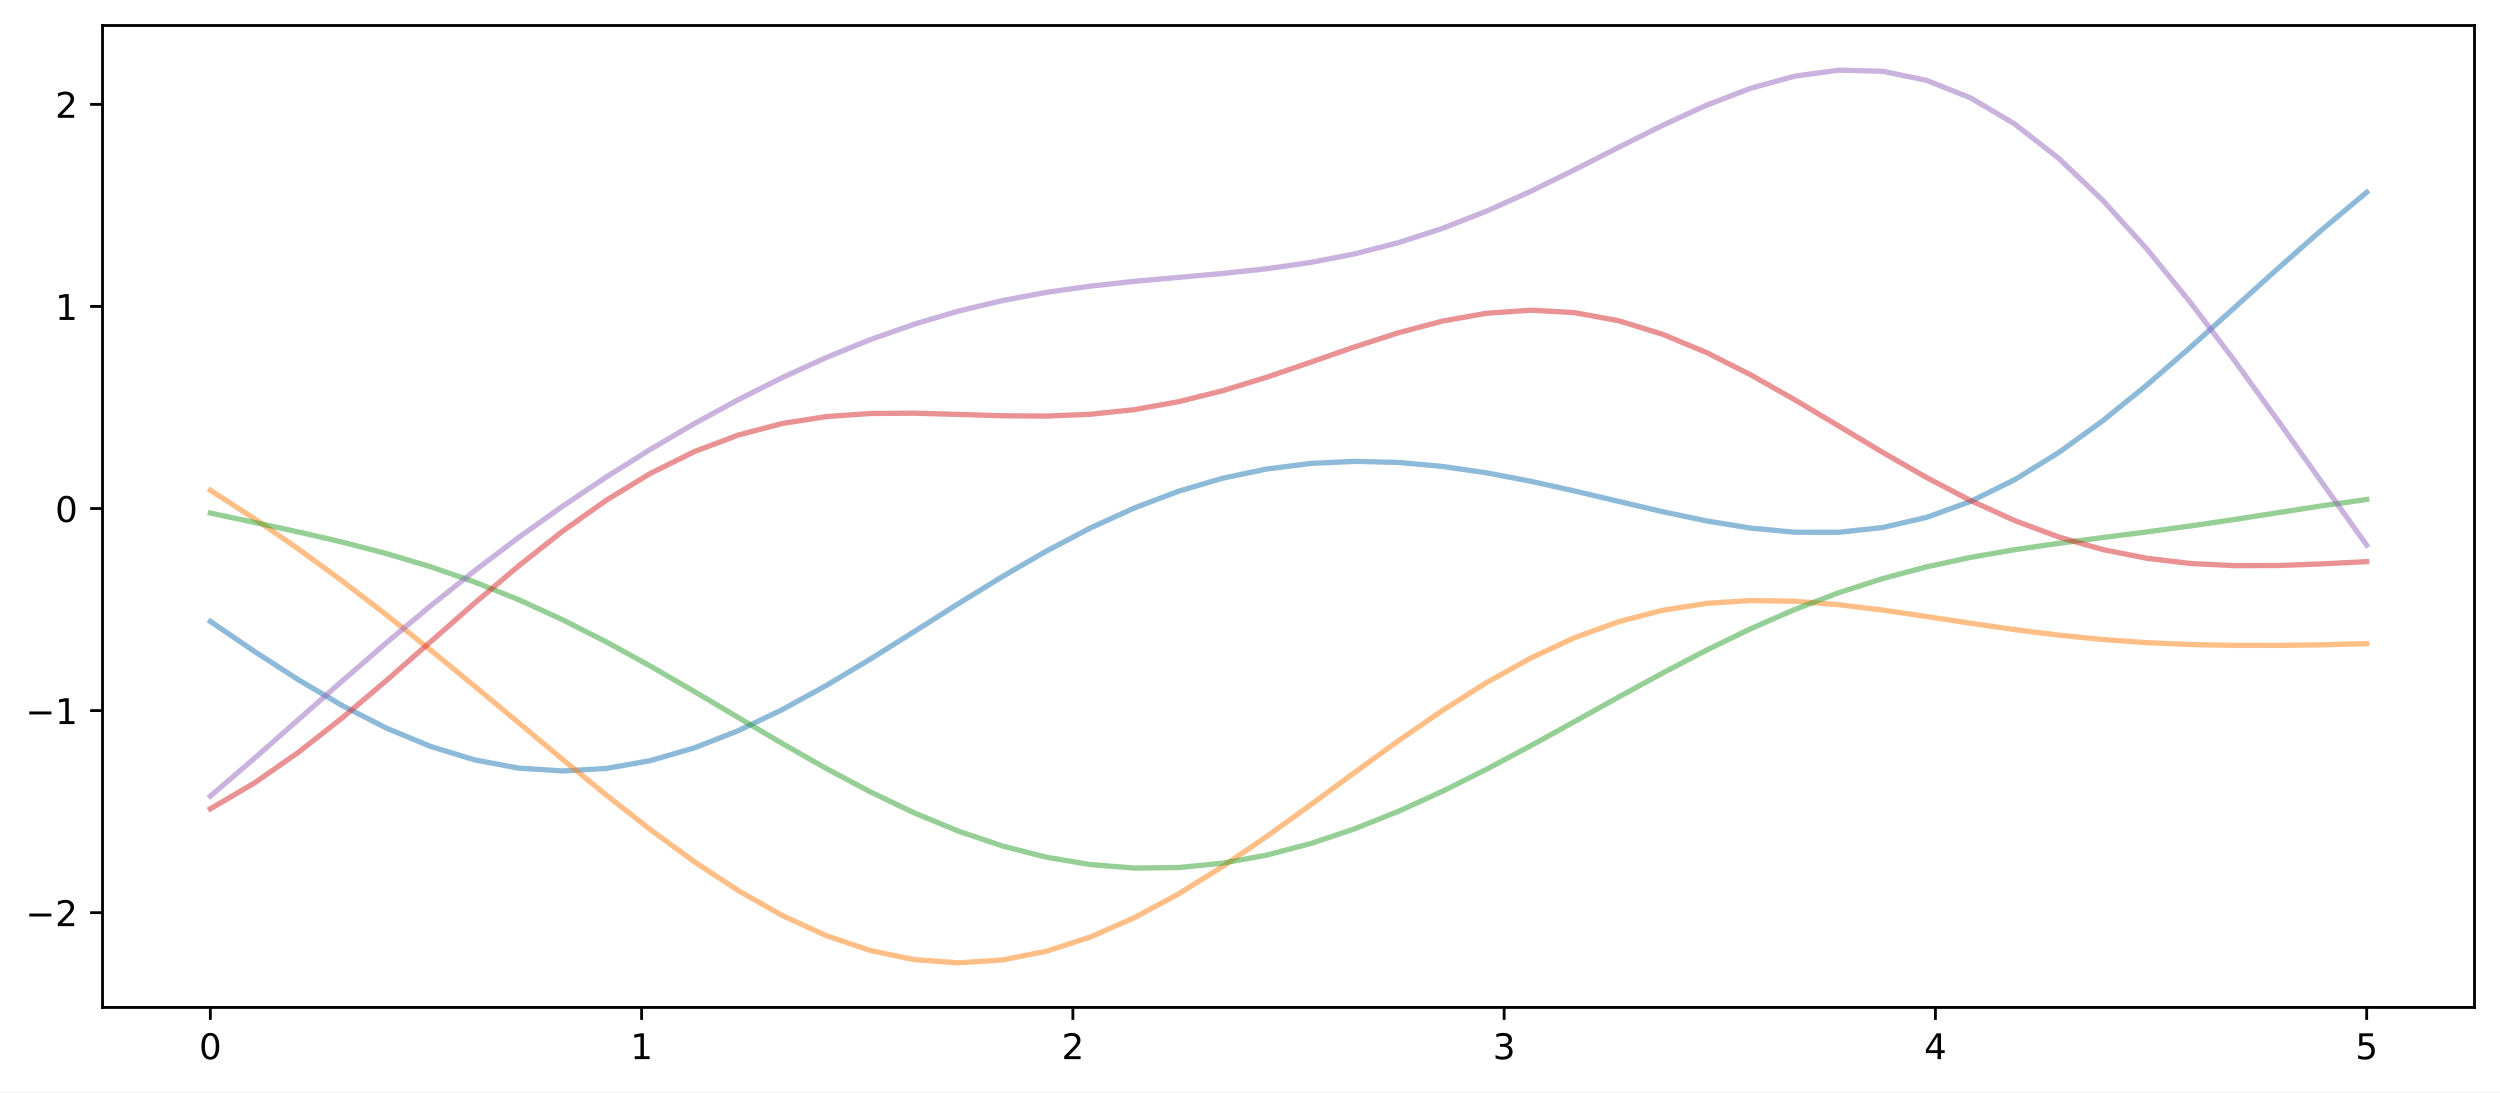
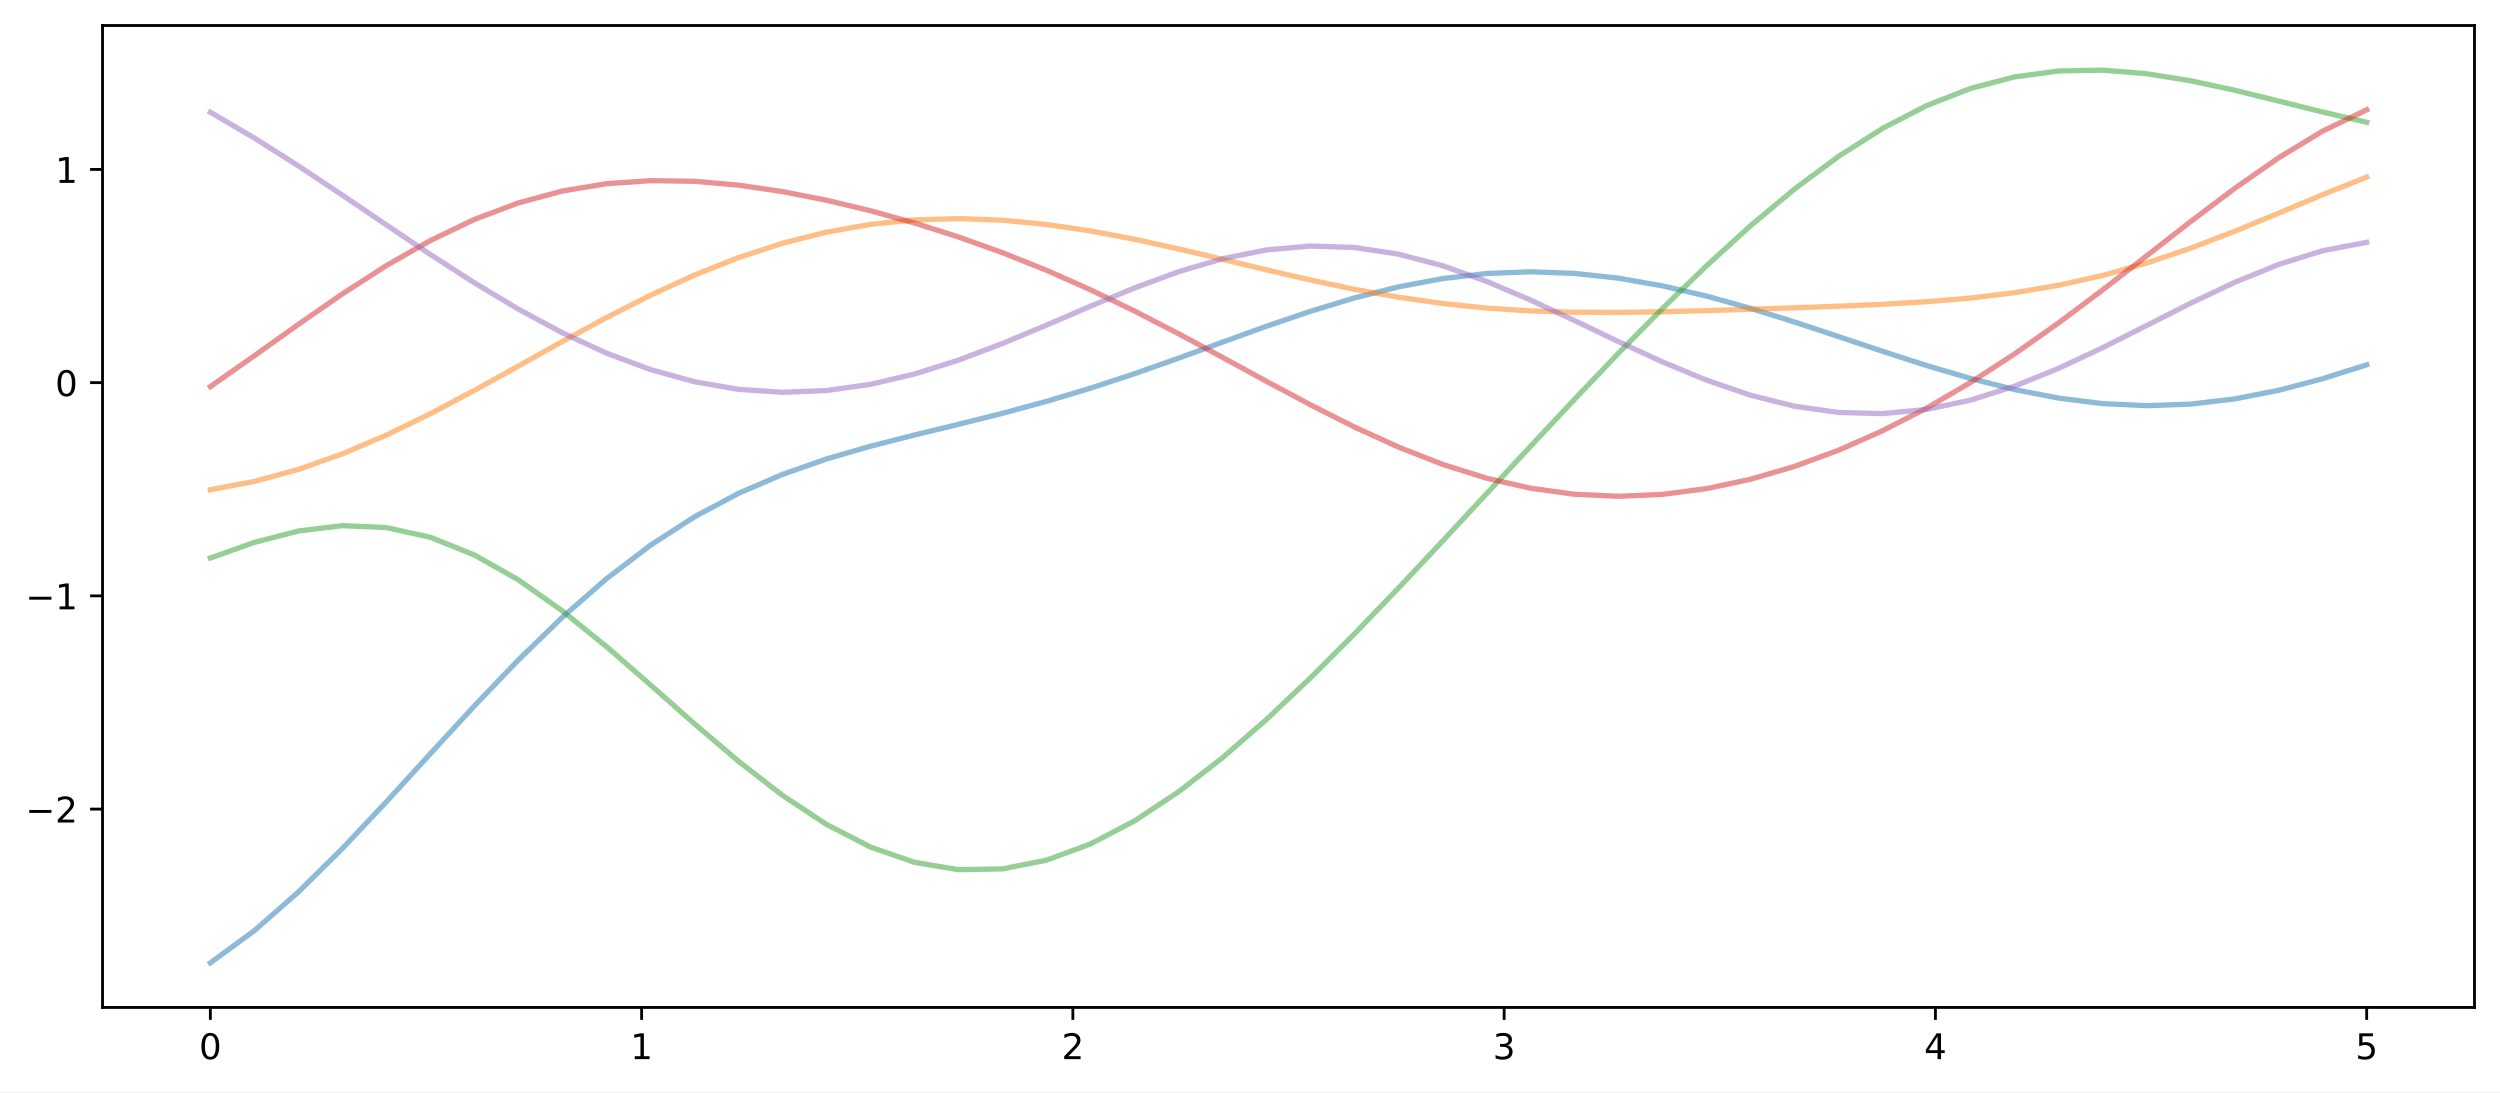
<svg xmlns="http://www.w3.org/2000/svg" xmlns:xlink="http://www.w3.org/1999/xlink" width="705.742pt" height="308.278pt" viewBox="0 0 705.742 308.278" version="1.1">
  <defs>
    <style type="text/css">*{stroke-linejoin: round; stroke-linecap: butt}</style>
  </defs>
  <g id="figure_1">
    <g id="patch_1">
      <path d="M 0 308.278  L 705.742 308.278  L 705.742 0  L 0 0  z " style="fill: #ffffff" />
    </g>
    <g id="axes_1">
      <g id="patch_2">
        <path d="M 28.942 284.4  L 698.542 284.4  L 698.542 7.2  L 28.942 7.2  z " style="fill: #ffffff" />
      </g>
      <g id="matplotlib.axis_1">
        <g id="xtick_1">
          <g id="line2d_1">
            <defs>
-               <path id="m8f7959e9f1" d="M 0 0  L 0 3.5  " style="stroke: #000000; stroke-width: 0.8" />
+               <path id="m735027278d" d="M 0 0  L 0 3.5  " style="stroke: #000000; stroke-width: 0.8" />
            </defs>
            <g>
-               <use xlink:href="#m8f7959e9f1" x="59.379" y="284.4" style="stroke: #000000; stroke-width: 0.8" />
+               <use xlink:href="#m735027278d" x="59.379" y="284.4" style="stroke: #000000; stroke-width: 0.8" />
            </g>
          </g>
          <g id="text_1">
            <g transform="translate(56.1973 298.9984) scale(0.1 -0.1)">
              <defs>
                <path id="DejaVuSans-30" d="M 2034 4250  Q 1547 4250 1301 3770  Q 1056 3291 1056 2328  Q 1056 1369 1301 889  Q 1547 409 2034 409  Q 2525 409 2770 889  Q 3016 1369 3016 2328  Q 3016 3291 2770 3770  Q 2525 4250 2034 4250  z M 2034 4750  Q 2819 4750 3233 4129  Q 3647 3509 3647 2328  Q 3647 1150 3233 529  Q 2819 -91 2034 -91  Q 1250 -91 836 529  Q 422 1150 422 2328  Q 422 3509 836 4129  Q 1250 4750 2034 4750  z " transform="scale(0.015625)" />
              </defs>
              <use xlink:href="#DejaVuSans-30" />
            </g>
          </g>
        </g>
        <g id="xtick_2">
          <g id="line2d_2">
            <g>
-               <use xlink:href="#m8f7959e9f1" x="181.124" y="284.4" style="stroke: #000000; stroke-width: 0.8" />
+               <use xlink:href="#m735027278d" x="181.124" y="284.4" style="stroke: #000000; stroke-width: 0.8" />
            </g>
          </g>
          <g id="text_2">
            <g transform="translate(177.9428 298.9984) scale(0.1 -0.1)">
              <defs>
                <path id="DejaVuSans-31" d="M 794 531  L 1825 531  L 1825 4091  L 703 3866  L 703 4441  L 1819 4666  L 2450 4666  L 2450 531  L 3481 531  L 3481 0  L 794 0  L 794 531  z " transform="scale(0.015625)" />
              </defs>
              <use xlink:href="#DejaVuSans-31" />
            </g>
          </g>
        </g>
        <g id="xtick_3">
          <g id="line2d_3">
            <g>
-               <use xlink:href="#m8f7959e9f1" x="302.869" y="284.4" style="stroke: #000000; stroke-width: 0.8" />
+               <use xlink:href="#m735027278d" x="302.869" y="284.4" style="stroke: #000000; stroke-width: 0.8" />
            </g>
          </g>
          <g id="text_3">
            <g transform="translate(299.6882 298.9984) scale(0.1 -0.1)">
              <defs>
                <path id="DejaVuSans-32" d="M 1228 531  L 3431 531  L 3431 0  L 469 0  L 469 531  Q 828 903 1448 1529  Q 2069 2156 2228 2338  Q 2531 2678 2651 2914  Q 2772 3150 2772 3378  Q 2772 3750 2511 3984  Q 2250 4219 1831 4219  Q 1534 4219 1204 4116  Q 875 4013 500 3803  L 500 4441  Q 881 4594 1212 4672  Q 1544 4750 1819 4750  Q 2544 4750 2975 4387  Q 3406 4025 3406 3419  Q 3406 3131 3298 2873  Q 3191 2616 2906 2266  Q 2828 2175 2409 1742  Q 1991 1309 1228 531  z " transform="scale(0.015625)" />
              </defs>
              <use xlink:href="#DejaVuSans-32" />
            </g>
          </g>
        </g>
        <g id="xtick_4">
          <g id="line2d_4">
            <g>
-               <use xlink:href="#m8f7959e9f1" x="424.615" y="284.4" style="stroke: #000000; stroke-width: 0.8" />
+               <use xlink:href="#m735027278d" x="424.615" y="284.4" style="stroke: #000000; stroke-width: 0.8" />
            </g>
          </g>
          <g id="text_4">
            <g transform="translate(421.4337 298.9984) scale(0.1 -0.1)">
              <defs>
                <path id="DejaVuSans-33" d="M 2597 2516  Q 3050 2419 3304 2112  Q 3559 1806 3559 1356  Q 3559 666 3084 287  Q 2609 -91 1734 -91  Q 1441 -91 1130 -33  Q 819 25 488 141  L 488 750  Q 750 597 1062 519  Q 1375 441 1716 441  Q 2309 441 2620 675  Q 2931 909 2931 1356  Q 2931 1769 2642 2001  Q 2353 2234 1838 2234  L 1294 2234  L 1294 2753  L 1863 2753  Q 2328 2753 2575 2939  Q 2822 3125 2822 3475  Q 2822 3834 2567 4026  Q 2313 4219 1838 4219  Q 1578 4219 1281 4162  Q 984 4106 628 3988  L 628 4550  Q 988 4650 1302 4700  Q 1616 4750 1894 4750  Q 2613 4750 3031 4423  Q 3450 4097 3450 3541  Q 3450 3153 3228 2886  Q 3006 2619 2597 2516  z " transform="scale(0.015625)" />
              </defs>
              <use xlink:href="#DejaVuSans-33" />
            </g>
          </g>
        </g>
        <g id="xtick_5">
          <g id="line2d_5">
            <g>
-               <use xlink:href="#m8f7959e9f1" x="546.36" y="284.4" style="stroke: #000000; stroke-width: 0.8" />
+               <use xlink:href="#m735027278d" x="546.36" y="284.4" style="stroke: #000000; stroke-width: 0.8" />
            </g>
          </g>
          <g id="text_5">
            <g transform="translate(543.1791 298.9984) scale(0.1 -0.1)">
              <defs>
                <path id="DejaVuSans-34" d="M 2419 4116  L 825 1625  L 2419 1625  L 2419 4116  z M 2253 4666  L 3047 4666  L 3047 1625  L 3713 1625  L 3713 1100  L 3047 1100  L 3047 0  L 2419 0  L 2419 1100  L 313 1100  L 313 1709  L 2253 4666  z " transform="scale(0.015625)" />
              </defs>
              <use xlink:href="#DejaVuSans-34" />
            </g>
          </g>
        </g>
        <g id="xtick_6">
          <g id="line2d_6">
            <g>
-               <use xlink:href="#m8f7959e9f1" x="668.106" y="284.4" style="stroke: #000000; stroke-width: 0.8" />
+               <use xlink:href="#m735027278d" x="668.106" y="284.4" style="stroke: #000000; stroke-width: 0.8" />
            </g>
          </g>
          <g id="text_6">
            <g transform="translate(664.9246 298.9984) scale(0.1 -0.1)">
              <defs>
                <path id="DejaVuSans-35" d="M 691 4666  L 3169 4666  L 3169 4134  L 1269 4134  L 1269 2991  Q 1406 3038 1543 3061  Q 1681 3084 1819 3084  Q 2600 3084 3056 2656  Q 3513 2228 3513 1497  Q 3513 744 3044 326  Q 2575 -91 1722 -91  Q 1428 -91 1123 -41  Q 819 9 494 109  L 494 744  Q 775 591 1075 516  Q 1375 441 1709 441  Q 2250 441 2565 725  Q 2881 1009 2881 1497  Q 2881 1984 2565 2268  Q 2250 2553 1709 2553  Q 1456 2553 1204 2497  Q 953 2441 691 2322  L 691 4666  z " transform="scale(0.015625)" />
              </defs>
              <use xlink:href="#DejaVuSans-35" />
            </g>
          </g>
        </g>
      </g>
      <g id="matplotlib.axis_2">
        <g id="ytick_1">
          <g id="line2d_7">
            <defs>
-               <path id="m1a98140c76" d="M 0 0  L -3.5 0  " style="stroke: #000000; stroke-width: 0.8" />
+               <path id="mf82290d901" d="M 0 0  L -3.5 0  " style="stroke: #000000; stroke-width: 0.8" />
            </defs>
            <g>
-               <use xlink:href="#m1a98140c76" x="28.942" y="257.643" style="stroke: #000000; stroke-width: 0.8" />
+               <use xlink:href="#mf82290d901" x="28.942" y="228.403" style="stroke: #000000; stroke-width: 0.8" />
            </g>
          </g>
          <g id="text_7">
-             <g transform="translate(7.2 261.4423) scale(0.1 -0.1)">
+             <g transform="translate(7.2 232.2024) scale(0.1 -0.1)">
              <defs>
                <path id="DejaVuSans-2212" d="M 678 2272  L 4684 2272  L 4684 1741  L 678 1741  L 678 2272  z " transform="scale(0.015625)" />
              </defs>
              <use xlink:href="#DejaVuSans-2212" />
              <use xlink:href="#DejaVuSans-32" x="83.789" />
            </g>
          </g>
        </g>
        <g id="ytick_2">
          <g id="line2d_8">
            <g>
-               <use xlink:href="#m1a98140c76" x="28.942" y="200.598" style="stroke: #000000; stroke-width: 0.8" />
+               <use xlink:href="#mf82290d901" x="28.942" y="168.211" style="stroke: #000000; stroke-width: 0.8" />
            </g>
          </g>
          <g id="text_8">
-             <g transform="translate(7.2 204.3977) scale(0.1 -0.1)">
+             <g transform="translate(7.2 172.0101) scale(0.1 -0.1)">
              <use xlink:href="#DejaVuSans-2212" />
              <use xlink:href="#DejaVuSans-31" x="83.789" />
            </g>
          </g>
        </g>
        <g id="ytick_3">
          <g id="line2d_9">
            <g>
-               <use xlink:href="#m1a98140c76" x="28.942" y="143.554" style="stroke: #000000; stroke-width: 0.8" />
+               <use xlink:href="#mf82290d901" x="28.942" y="108.019" style="stroke: #000000; stroke-width: 0.8" />
            </g>
          </g>
          <g id="text_9">
-             <g transform="translate(15.57969 147.353) scale(0.1 -0.1)">
+             <g transform="translate(15.57969 111.8178) scale(0.1 -0.1)">
              <use xlink:href="#DejaVuSans-30" />
            </g>
          </g>
        </g>
        <g id="ytick_4">
          <g id="line2d_10">
            <g>
-               <use xlink:href="#m1a98140c76" x="28.942" y="86.509" style="stroke: #000000; stroke-width: 0.8" />
+               <use xlink:href="#mf82290d901" x="28.942" y="47.826" style="stroke: #000000; stroke-width: 0.8" />
            </g>
          </g>
          <g id="text_10">
-             <g transform="translate(15.57969 90.30825) scale(0.1 -0.1)">
+             <g transform="translate(15.57969 51.62546) scale(0.1 -0.1)">
              <use xlink:href="#DejaVuSans-31" />
            </g>
          </g>
        </g>
-         <g id="ytick_5">
-           <g id="line2d_11">
-             <g>
-               <use xlink:href="#m1a98140c76" x="28.942" y="29.464" style="stroke: #000000; stroke-width: 0.8" />
-             </g>
-           </g>
-           <g id="text_11">
-             <g transform="translate(15.57969 33.26355) scale(0.1 -0.1)">
-               <use xlink:href="#DejaVuSans-32" />
-             </g>
-           </g>
-         </g>
+       </g>
+       <g id="line2d_11">
+         <path d="M 59.379 271.8  L 71.802 262.717  L 84.225 251.814  L 96.648 239.531  L 109.071 226.349  L 121.494 212.766  L 133.917 199.267  L 146.34 186.3  L 158.763 174.246  L 171.186 163.393  L 183.609 153.925  L 196.032 145.905  L 208.455 139.285  L 220.878 133.917  L 233.301 129.57  L 245.724 125.963  L 258.147 122.795  L 270.57 119.782  L 282.993 116.679  L 295.416 113.311  L 307.839 109.585  L 320.262 105.494  L 332.685 101.114  L 345.108 96.587  L 357.531 92.102  L 369.954 87.87  L 382.377 84.099  L 394.8 80.976  L 407.223 78.649  L 419.646 77.216  L 432.069 76.727  L 444.492 77.18  L 456.915 78.534  L 469.338 80.708  L 481.761 83.59  L 494.184 87.044  L 506.607 90.913  L 519.03 95.022  L 531.453 99.18  L 543.876 103.191  L 556.299 106.854  L 568.722 109.977  L 581.145 112.386  L 593.568 113.936  L 605.991 114.519  L 618.414 114.078  L 630.837 112.612  L 643.26 110.18  L 655.683 106.907  L 668.106 102.982  " clip-path="url(#pc8b8e7d9fc)" style="fill: none; stroke: #1f77b4; stroke-opacity: 0.5; stroke-width: 1.5; stroke-linecap: square" />
      </g>
      <g id="line2d_12">
-         <path d="M 59.379 175.419  L 71.802 183.878  L 84.225 191.9  L 96.648 199.206  L 109.071 205.542  L 121.494 210.693  L 133.917 214.493  L 146.34 216.829  L 158.763 217.642  L 171.186 216.924  L 183.609 214.718  L 196.032 211.114  L 208.455 206.247  L 220.878 200.295  L 233.301 193.474  L 245.724 186.035  L 258.147 178.247  L 270.57 170.392  L 282.993 162.743  L 295.416 155.554  L 307.839 149.041  L 320.262 143.376  L 332.685 138.678  L 345.108 135.015  L 357.531 132.406  L 369.954 130.832  L 382.377 130.239  L 394.8 130.551  L 407.223 131.671  L 419.646 133.483  L 432.069 135.849  L 444.492 138.602  L 456.915 141.545  L 469.338 144.449  L 481.761 147.054  L 494.184 149.08  L 506.607 150.241  L 519.03 150.266  L 531.453 148.925  L 543.876 146.047  L 556.299 141.543  L 568.722 135.416  L 581.145 127.768  L 593.568 118.791  L 605.991 108.753  L 618.414 97.976  L 630.837 86.808  L 643.26 75.597  L 655.683 64.661  L 668.106 54.274  " clip-path="url(#p089da5bed5)" style="fill: none; stroke: #1f77b4; stroke-opacity: 0.5; stroke-width: 1.5; stroke-linecap: square" />
+         <path d="M 59.379 138.236  L 71.802 135.897  L 84.225 132.513  L 96.648 128.123  L 109.071 122.828  L 121.494 116.787  L 133.917 110.207  L 146.34 103.325  L 158.763 96.394  L 171.186 89.661  L 183.609 83.351  L 196.032 77.657  L 208.455 72.728  L 220.878 68.666  L 233.301 65.53  L 245.724 63.339  L 258.147 62.08  L 270.57 61.709  L 282.993 62.165  L 295.416 63.362  L 307.839 65.196  L 320.262 67.544  L 332.685 70.264  L 345.108 73.199  L 357.531 76.184  L 369.954 79.056  L 382.377 81.669  L 394.8 83.903  L 407.223 85.679  L 419.646 86.961  L 432.069 87.766  L 444.492 88.149  L 456.915 88.197  L 469.338 88.01  L 481.761 87.686  L 494.184 87.299  L 506.607 86.886  L 519.03 86.439  L 531.453 85.901  L 543.876 85.174  L 556.299 84.128  L 568.722 82.624  L 581.145 80.531  L 593.568 77.753  L 605.991 74.252  L 618.414 70.06  L 630.837 65.296  L 643.26 60.164  L 655.683 54.949  L 668.106 49.996  " clip-path="url(#pc8b8e7d9fc)" style="fill: none; stroke: #ff7f0e; stroke-opacity: 0.5; stroke-width: 1.5; stroke-linecap: square" />
      </g>
      <g id="line2d_13">
-         <path d="M 59.379 138.403  L 71.802 146.4  L 84.225 154.969  L 96.648 164.045  L 109.071 173.566  L 121.494 183.462  L 133.917 193.644  L 146.34 203.986  L 158.763 214.33  L 171.186 224.478  L 183.609 234.207  L 196.032 243.274  L 208.455 251.437  L 220.878 258.464  L 233.301 264.155  L 245.724 268.344  L 258.147 270.914  L 270.57 271.8  L 282.993 270.99  L 295.416 268.524  L 307.839 264.495  L 320.262 259.042  L 332.685 252.347  L 345.108 244.636  L 357.531 236.164  L 369.954 227.215  L 382.377 218.091  L 394.8 209.1  L 407.223 200.54  L 419.646 192.69  L 432.069 185.788  L 444.492 180.02  L 456.915 175.503  L 469.338 172.284  L 481.761 170.328  L 494.184 169.532  L 506.607 169.728  L 519.03 170.704  L 531.453 172.221  L 543.876 174.041  L 556.299 175.942  L 568.722 177.739  L 581.145 179.296  L 593.568 180.53  L 605.991 181.41  L 618.414 181.951  L 630.837 182.196  L 643.26 182.203  L 655.683 182.025  L 668.106 181.696  " clip-path="url(#p089da5bed5)" style="fill: none; stroke: #ff7f0e; stroke-opacity: 0.5; stroke-width: 1.5; stroke-linecap: square" />
+         <path d="M 59.379 157.53  L 71.802 153.111  L 84.225 149.902  L 96.648 148.392  L 109.071 148.926  L 121.494 151.683  L 133.917 156.664  L 146.34 163.701  L 158.763 172.47  L 171.186 182.524  L 183.609 193.331  L 196.032 204.313  L 208.455 214.889  L 220.878 224.516  L 233.301 232.719  L 245.724 239.116  L 258.147 243.432  L 270.57 245.508  L 282.993 245.291  L 295.416 242.827  L 307.839 238.246  L 320.262 231.739  L 332.685 223.538  L 345.108 213.901  L 357.531 203.087  L 369.954 191.347  L 382.377 178.913  L 394.8 165.99  L 407.223 152.759  L 419.646 139.375  L 432.069 125.979  L 444.492 112.704  L 456.915 99.684  L 469.338 87.068  L 481.761 75.017  L 494.184 63.714  L 506.607 53.353  L 519.03 44.131  L 531.453 36.232  L 543.876 29.806  L 556.299 24.956  L 568.722 21.713  L 581.145 20.036  L 593.568 19.8  L 605.991 20.808  L 618.414 22.802  L 630.837 25.481  L 643.26 28.528  L 655.683 31.631  L 668.106 34.511  " clip-path="url(#pc8b8e7d9fc)" style="fill: none; stroke: #2ca02c; stroke-opacity: 0.5; stroke-width: 1.5; stroke-linecap: square" />
      </g>
      <g id="line2d_14">
-         <path d="M 59.379 144.828  L 71.802 147.476  L 84.225 150.167  L 96.648 153.046  L 109.071 156.266  L 121.494 159.971  L 133.917 164.279  L 146.34 169.258  L 158.763 174.921  L 171.186 181.218  L 183.609 188.04  L 196.032 195.229  L 208.455 202.59  L 220.878 209.91  L 233.301 216.97  L 245.724 223.562  L 258.147 229.501  L 270.57 234.63  L 282.993 238.823  L 295.416 241.991  L 307.839 244.076  L 320.262 245.049  L 332.685 244.909  L 345.108 243.679  L 357.531 241.403  L 369.954 238.143  L 382.377 233.982  L 394.8 229.016  L 407.223 223.363  L 419.646 217.156  L 432.069 210.545  L 444.492 203.698  L 456.915 196.79  L 469.338 190.006  L 481.761 183.522  L 494.184 177.5  L 506.607 172.074  L 519.03 167.334  L 531.453 163.32  L 543.876 160.015  L 556.299 157.344  L 568.722 155.184  L 581.145 153.376  L 593.568 151.752  L 605.991 150.155  L 618.414 148.468  L 630.837 146.638  L 643.26 144.692  L 655.683 142.749  L 668.106 141.008  " clip-path="url(#p089da5bed5)" style="fill: none; stroke: #2ca02c; stroke-opacity: 0.5; stroke-width: 1.5; stroke-linecap: square" />
+         <path d="M 59.379 109.135  L 71.802 100.431  L 84.225 91.576  L 96.648 82.97  L 109.071 74.976  L 121.494 67.894  L 133.917 61.948  L 146.34 57.275  L 158.763 53.923  L 171.186 51.862  L 183.609 50.994  L 196.032 51.18  L 208.455 52.26  L 220.878 54.083  L 233.301 56.521  L 245.724 59.49  L 258.147 62.948  L 270.57 66.891  L 282.993 71.337  L 295.416 76.308  L 307.839 81.808  L 320.262 87.803  L 332.685 94.209  L 345.108 100.889  L 357.531 107.656  L 369.954 114.291  L 382.377 120.556  L 394.8 126.222  L 407.223 131.088  L 419.646 134.993  L 432.069 137.827  L 444.492 139.534  L 456.915 140.103  L 469.338 139.555  L 481.761 137.933  L 494.184 135.287  L 506.607 131.659  L 519.03 127.086  L 531.453 121.593  L 543.876 115.204  L 556.299 107.952  L 568.722 99.898  L 581.145 91.142  L 593.568 81.841  L 605.991 72.213  L 618.414 62.547  L 630.837 53.189  L 643.26 44.533  L 655.683 37  L 668.106 31.002  " clip-path="url(#pc8b8e7d9fc)" style="fill: none; stroke: #d62728; stroke-opacity: 0.5; stroke-width: 1.5; stroke-linecap: square" />
      </g>
      <g id="line2d_15">
-         <path d="M 59.379 228.321  L 71.802 221.045  L 84.225 212.379  L 96.648 202.619  L 109.071 192.109  L 121.494 181.219  L 133.917 170.328  L 146.34 159.806  L 158.763 149.995  L 171.186 141.193  L 183.609 133.635  L 196.032 127.479  L 208.455 122.791  L 220.878 119.54  L 233.301 117.594  L 245.724 116.729  L 258.147 116.643  L 270.57 116.982  L 282.993 117.373  L 295.416 117.462  L 307.839 116.951  L 320.262 115.629  L 332.685 113.402  L 345.108 110.306  L 357.531 106.501  L 369.954 102.258  L 382.377 97.934  L 394.8 93.926  L 407.223 90.636  L 419.646 88.423  L 432.069 87.57  L 444.492 88.256  L 456.915 90.539  L 469.338 94.356  L 481.761 99.531  L 494.184 105.799  L 506.607 112.827  L 519.03 120.248  L 531.453 127.691  L 543.876 134.811  L 556.299 141.309  L 568.722 146.953  L 581.145 151.586  L 593.568 155.134  L 605.991 157.603  L 618.414 159.072  L 630.837 159.685  L 643.26 159.641  L 655.683 159.173  L 668.106 158.54  " clip-path="url(#p089da5bed5)" style="fill: none; stroke: #d62728; stroke-opacity: 0.5; stroke-width: 1.5; stroke-linecap: square" />
-       </g>
-       <g id="line2d_16">
-         <path d="M 59.379 224.756  L 71.802 214.079  L 84.225 203.147  L 96.648 192.204  L 109.071 181.461  L 121.494 171.078  L 133.917 161.163  L 146.34 151.776  L 158.763 142.933  L 171.186 134.629  L 183.609 126.845  L 196.032 119.568  L 208.455 112.801  L 220.878 106.565  L 233.301 100.901  L 245.724 95.859  L 258.147 91.487  L 270.57 87.815  L 282.993 84.842  L 295.416 82.523  L 307.839 80.763  L 320.262 79.42  L 332.685 78.304  L 345.108 77.197  L 357.531 75.868  L 369.954 74.093  L 382.377 71.681  L 394.8 68.492  L 407.223 64.459  L 419.646 59.599  L 432.069 54.02  L 444.492 47.924  L 456.915 41.594  L 469.338 35.383  L 481.761 29.688  L 494.184 24.926  L 506.607 21.506  L 519.03 19.8  L 531.453 20.118  L 543.876 22.688  L 556.299 27.639  L 568.722 34.996  L 581.145 44.679  L 593.568 56.509  L 605.991 70.217  L 618.414 85.468  L 630.837 101.874  L 643.26 119.021  L 655.683 136.492  L 668.106 153.887  " clip-path="url(#p089da5bed5)" style="fill: none; stroke: #9467bd; stroke-opacity: 0.5; stroke-width: 1.5; stroke-linecap: square" />
+         <path d="M 59.379 31.693  L 71.802 38.964  L 84.225 46.83  L 96.648 55.087  L 109.071 63.504  L 121.494 71.836  L 133.917 79.839  L 146.34 87.282  L 158.763 93.958  L 171.186 99.688  L 183.609 104.325  L 196.032 107.758  L 208.455 109.91  L 220.878 110.742  L 233.301 110.256  L 245.724 108.502  L 258.147 105.584  L 270.57 101.665  L 282.993 96.97  L 295.416 91.784  L 307.839 86.438  L 320.262 81.293  L 332.685 76.713  L 345.108 73.038  L 357.531 70.552  L 369.954 69.458  L 382.377 69.859  L 394.8 71.747  L 407.223 75.007  L 419.646 79.424  L 432.069 84.706  L 444.492 90.508  L 456.915 96.456  L 469.338 102.178  L 481.761 107.321  L 494.184 111.574  L 506.607 114.679  L 519.03 116.446  L 531.453 116.758  L 543.876 115.576  L 556.299 112.95  L 568.722 109.011  L 581.145 103.979  L 593.568 98.15  L 605.991 91.886  L 618.414 85.597  L 630.837 79.712  L 643.26 74.648  L 655.683 70.78  L 668.106 68.405  " clip-path="url(#pc8b8e7d9fc)" style="fill: none; stroke: #9467bd; stroke-opacity: 0.5; stroke-width: 1.5; stroke-linecap: square" />
      </g>
      <g id="patch_3">
        <path d="M 28.942 284.4  L 28.942 7.2  " style="fill: none; stroke: #000000; stroke-width: 0.8; stroke-linejoin: miter; stroke-linecap: square" />
      </g>
      <g id="patch_4">
        <path d="M 698.542 284.4  L 698.542 7.2  " style="fill: none; stroke: #000000; stroke-width: 0.8; stroke-linejoin: miter; stroke-linecap: square" />
      </g>
      <g id="patch_5">
        <path d="M 28.942 284.4  L 698.542 284.4  " style="fill: none; stroke: #000000; stroke-width: 0.8; stroke-linejoin: miter; stroke-linecap: square" />
      </g>
      <g id="patch_6">
        <path d="M 28.942 7.2  L 698.542 7.2  " style="fill: none; stroke: #000000; stroke-width: 0.8; stroke-linejoin: miter; stroke-linecap: square" />
      </g>
    </g>
  </g>
  <defs>
-     <clipPath id="p089da5bed5">
+     <clipPath id="pc8b8e7d9fc">
      <rect x="28.942" y="7.2" width="669.6" height="277.2" />
    </clipPath>
  </defs>
</svg>
